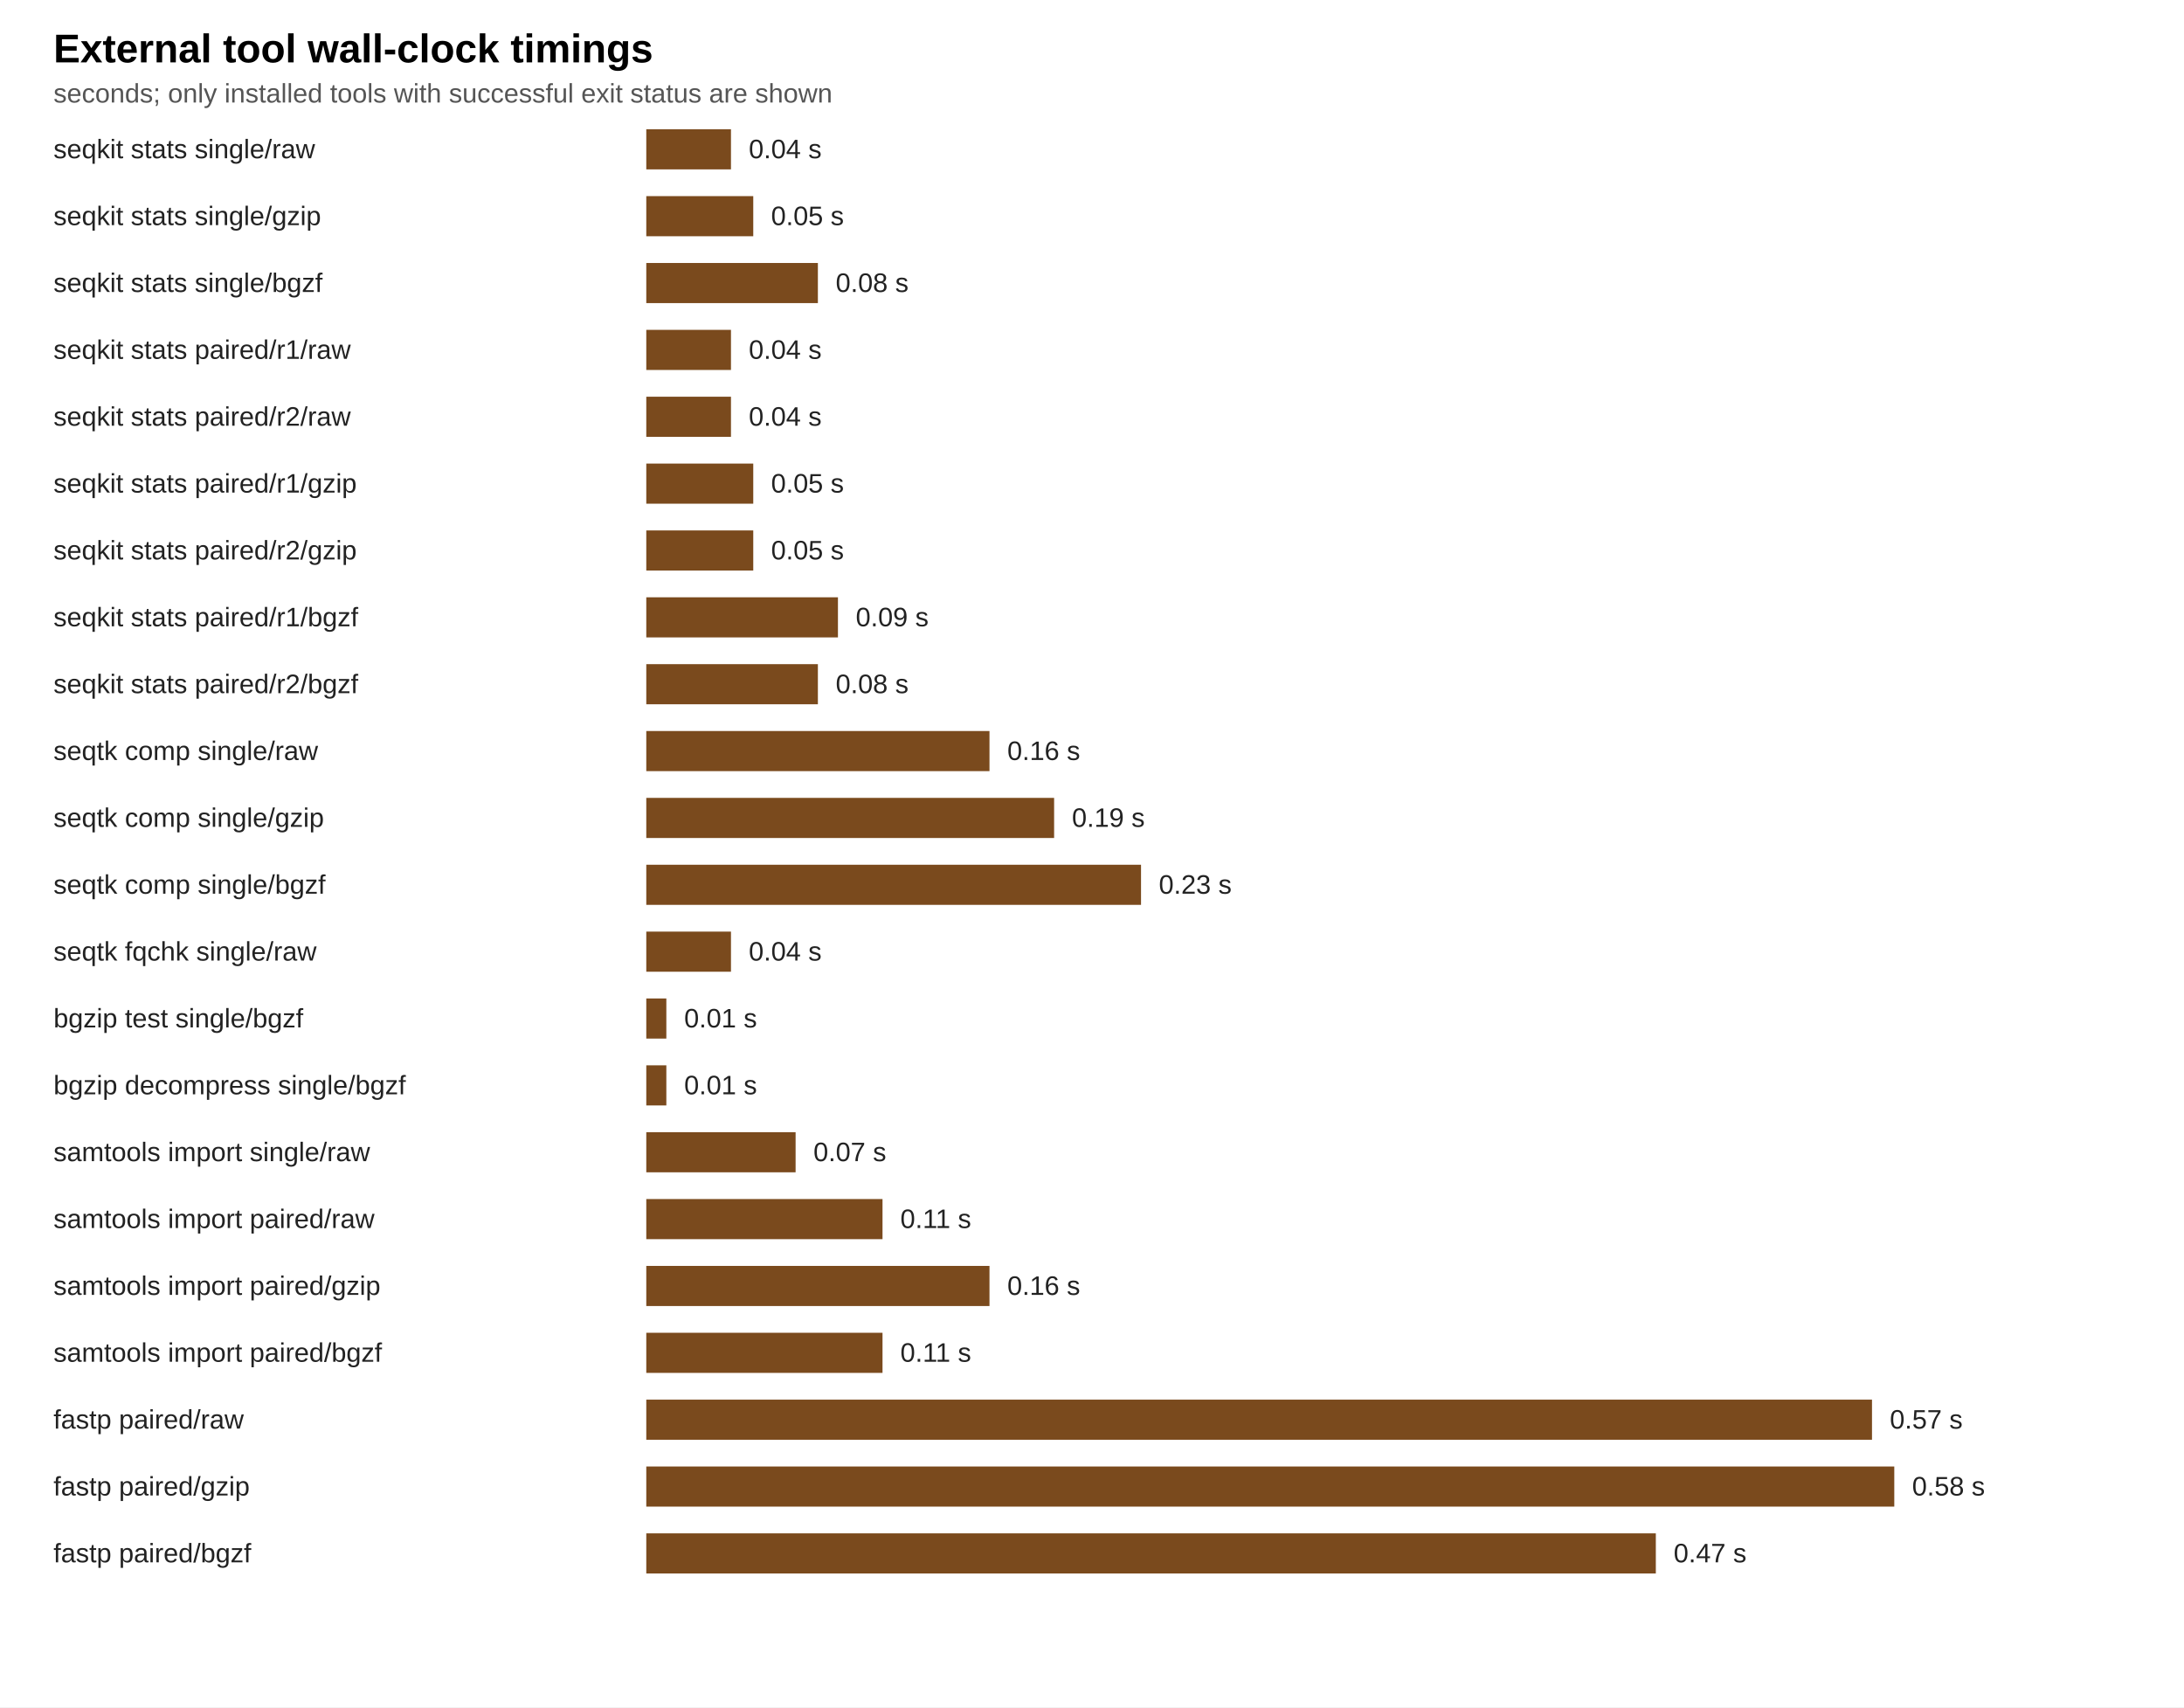
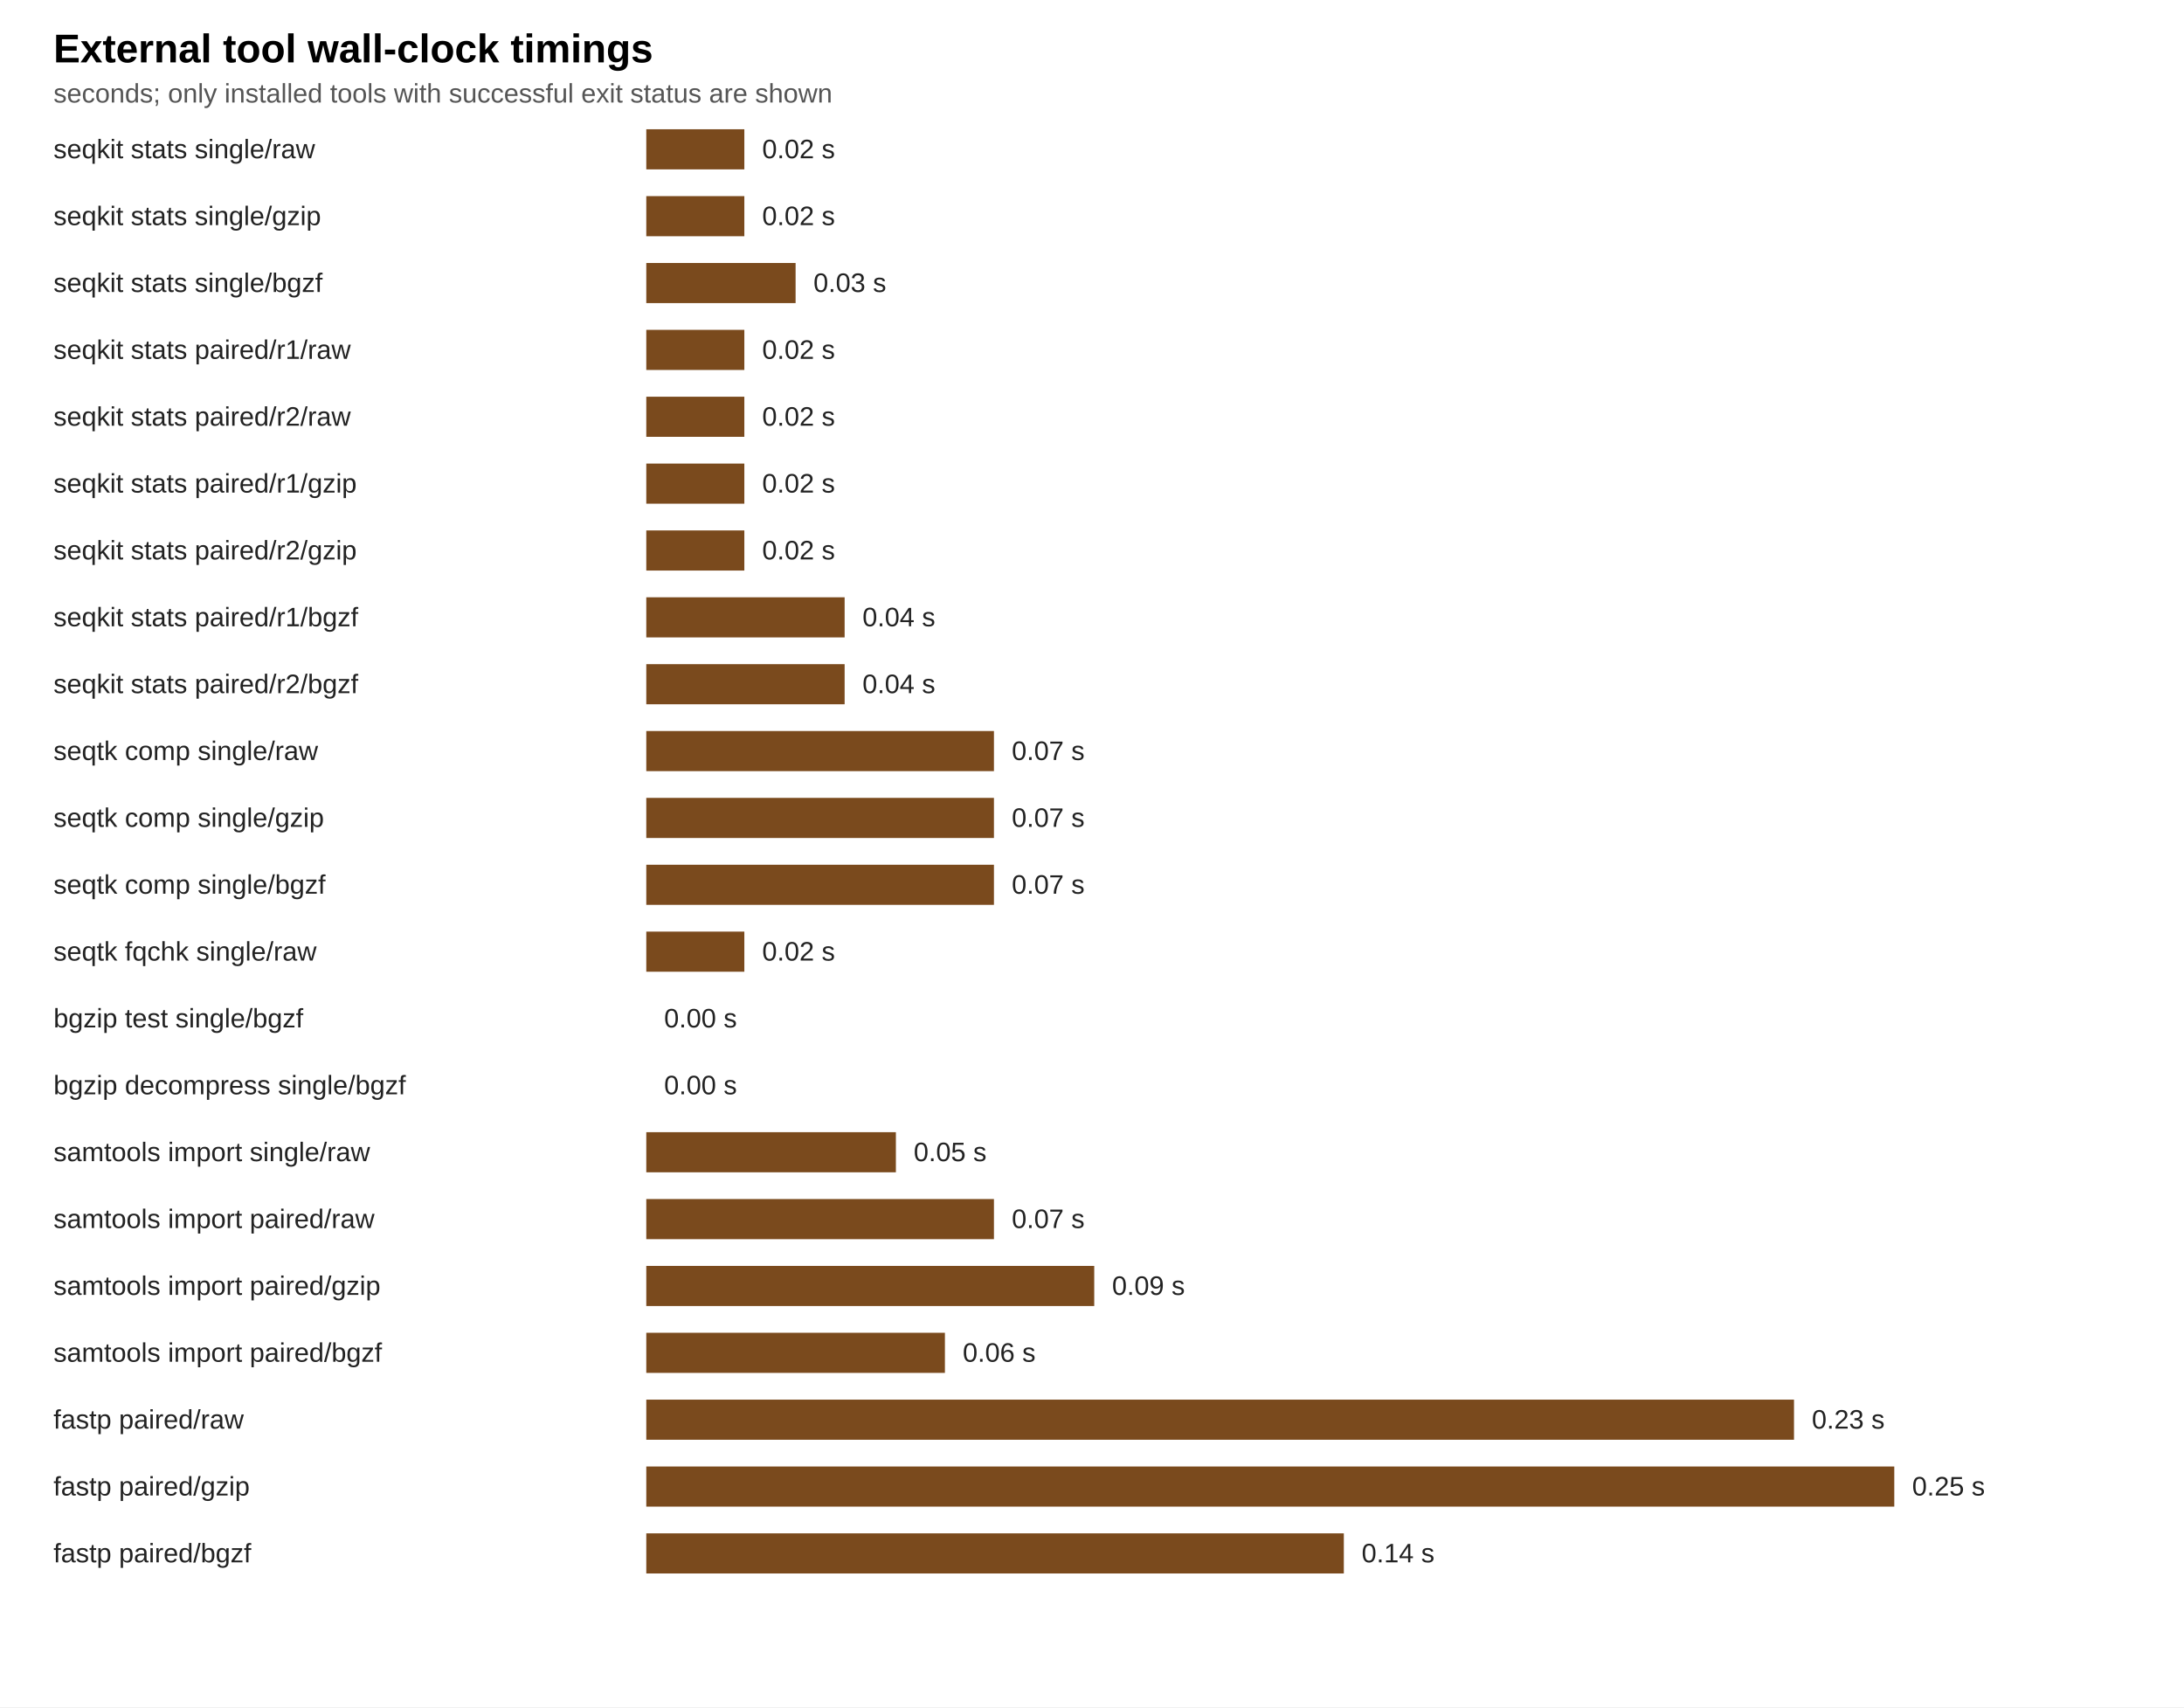
<svg xmlns="http://www.w3.org/2000/svg" width="980" height="766" viewBox="0 0 980 766">
  <rect width="100%" height="100%" fill="white" />
  <text x="24" y="28" font-family="Arial, sans-serif" font-size="18" font-weight="700">External tool wall-clock timings</text>
  <text x="24" y="46" font-family="Arial, sans-serif" font-size="12" fill="#555">seconds; only installed tools with successful exit status are shown</text>
  <text x="24" y="71" font-family="Arial, sans-serif" font-size="12" fill="#222">seqkit stats single/raw</text>
-   <rect x="290" y="58" width="38" height="18" fill="#7a4a1d" />
-   <text x="336" y="71" font-family="Arial, sans-serif" font-size="12" fill="#222">0.04 s</text>
+   <rect x="290" y="58" width="44" height="18" fill="#7a4a1d" />
+   <text x="342" y="71" font-family="Arial, sans-serif" font-size="12" fill="#222">0.02 s</text>
  <text x="24" y="101" font-family="Arial, sans-serif" font-size="12" fill="#222">seqkit stats single/gzip</text>
-   <rect x="290" y="88" width="48" height="18" fill="#7a4a1d" />
-   <text x="346" y="101" font-family="Arial, sans-serif" font-size="12" fill="#222">0.05 s</text>
+   <rect x="290" y="88" width="44" height="18" fill="#7a4a1d" />
+   <text x="342" y="101" font-family="Arial, sans-serif" font-size="12" fill="#222">0.02 s</text>
  <text x="24" y="131" font-family="Arial, sans-serif" font-size="12" fill="#222">seqkit stats single/bgzf</text>
-   <rect x="290" y="118" width="77" height="18" fill="#7a4a1d" />
-   <text x="375" y="131" font-family="Arial, sans-serif" font-size="12" fill="#222">0.08 s</text>
+   <rect x="290" y="118" width="67" height="18" fill="#7a4a1d" />
+   <text x="365" y="131" font-family="Arial, sans-serif" font-size="12" fill="#222">0.03 s</text>
  <text x="24" y="161" font-family="Arial, sans-serif" font-size="12" fill="#222">seqkit stats paired/r1/raw</text>
-   <rect x="290" y="148" width="38" height="18" fill="#7a4a1d" />
-   <text x="336" y="161" font-family="Arial, sans-serif" font-size="12" fill="#222">0.04 s</text>
+   <rect x="290" y="148" width="44" height="18" fill="#7a4a1d" />
+   <text x="342" y="161" font-family="Arial, sans-serif" font-size="12" fill="#222">0.02 s</text>
  <text x="24" y="191" font-family="Arial, sans-serif" font-size="12" fill="#222">seqkit stats paired/r2/raw</text>
-   <rect x="290" y="178" width="38" height="18" fill="#7a4a1d" />
-   <text x="336" y="191" font-family="Arial, sans-serif" font-size="12" fill="#222">0.04 s</text>
+   <rect x="290" y="178" width="44" height="18" fill="#7a4a1d" />
+   <text x="342" y="191" font-family="Arial, sans-serif" font-size="12" fill="#222">0.02 s</text>
  <text x="24" y="221" font-family="Arial, sans-serif" font-size="12" fill="#222">seqkit stats paired/r1/gzip</text>
-   <rect x="290" y="208" width="48" height="18" fill="#7a4a1d" />
-   <text x="346" y="221" font-family="Arial, sans-serif" font-size="12" fill="#222">0.05 s</text>
+   <rect x="290" y="208" width="44" height="18" fill="#7a4a1d" />
+   <text x="342" y="221" font-family="Arial, sans-serif" font-size="12" fill="#222">0.02 s</text>
  <text x="24" y="251" font-family="Arial, sans-serif" font-size="12" fill="#222">seqkit stats paired/r2/gzip</text>
-   <rect x="290" y="238" width="48" height="18" fill="#7a4a1d" />
-   <text x="346" y="251" font-family="Arial, sans-serif" font-size="12" fill="#222">0.05 s</text>
+   <rect x="290" y="238" width="44" height="18" fill="#7a4a1d" />
+   <text x="342" y="251" font-family="Arial, sans-serif" font-size="12" fill="#222">0.02 s</text>
  <text x="24" y="281" font-family="Arial, sans-serif" font-size="12" fill="#222">seqkit stats paired/r1/bgzf</text>
-   <rect x="290" y="268" width="86" height="18" fill="#7a4a1d" />
-   <text x="384" y="281" font-family="Arial, sans-serif" font-size="12" fill="#222">0.09 s</text>
+   <rect x="290" y="268" width="89" height="18" fill="#7a4a1d" />
+   <text x="387" y="281" font-family="Arial, sans-serif" font-size="12" fill="#222">0.04 s</text>
  <text x="24" y="311" font-family="Arial, sans-serif" font-size="12" fill="#222">seqkit stats paired/r2/bgzf</text>
-   <rect x="290" y="298" width="77" height="18" fill="#7a4a1d" />
-   <text x="375" y="311" font-family="Arial, sans-serif" font-size="12" fill="#222">0.08 s</text>
+   <rect x="290" y="298" width="89" height="18" fill="#7a4a1d" />
+   <text x="387" y="311" font-family="Arial, sans-serif" font-size="12" fill="#222">0.04 s</text>
  <text x="24" y="341" font-family="Arial, sans-serif" font-size="12" fill="#222">seqtk comp single/raw</text>
-   <rect x="290" y="328" width="154" height="18" fill="#7a4a1d" />
-   <text x="452" y="341" font-family="Arial, sans-serif" font-size="12" fill="#222">0.16 s</text>
+   <rect x="290" y="328" width="156" height="18" fill="#7a4a1d" />
+   <text x="454" y="341" font-family="Arial, sans-serif" font-size="12" fill="#222">0.07 s</text>
  <text x="24" y="371" font-family="Arial, sans-serif" font-size="12" fill="#222">seqtk comp single/gzip</text>
-   <rect x="290" y="358" width="183" height="18" fill="#7a4a1d" />
-   <text x="481" y="371" font-family="Arial, sans-serif" font-size="12" fill="#222">0.19 s</text>
+   <rect x="290" y="358" width="156" height="18" fill="#7a4a1d" />
+   <text x="454" y="371" font-family="Arial, sans-serif" font-size="12" fill="#222">0.07 s</text>
  <text x="24" y="401" font-family="Arial, sans-serif" font-size="12" fill="#222">seqtk comp single/bgzf</text>
-   <rect x="290" y="388" width="222" height="18" fill="#7a4a1d" />
-   <text x="520" y="401" font-family="Arial, sans-serif" font-size="12" fill="#222">0.23 s</text>
+   <rect x="290" y="388" width="156" height="18" fill="#7a4a1d" />
+   <text x="454" y="401" font-family="Arial, sans-serif" font-size="12" fill="#222">0.07 s</text>
  <text x="24" y="431" font-family="Arial, sans-serif" font-size="12" fill="#222">seqtk fqchk single/raw</text>
-   <rect x="290" y="418" width="38" height="18" fill="#7a4a1d" />
-   <text x="336" y="431" font-family="Arial, sans-serif" font-size="12" fill="#222">0.04 s</text>
+   <rect x="290" y="418" width="44" height="18" fill="#7a4a1d" />
+   <text x="342" y="431" font-family="Arial, sans-serif" font-size="12" fill="#222">0.02 s</text>
  <text x="24" y="461" font-family="Arial, sans-serif" font-size="12" fill="#222">bgzip test single/bgzf</text>
-   <rect x="290" y="448" width="9" height="18" fill="#7a4a1d" />
-   <text x="307" y="461" font-family="Arial, sans-serif" font-size="12" fill="#222">0.01 s</text>
+   <rect x="290" y="448" width="0" height="18" fill="#7a4a1d" />
+   <text x="298" y="461" font-family="Arial, sans-serif" font-size="12" fill="#222">0.00 s</text>
  <text x="24" y="491" font-family="Arial, sans-serif" font-size="12" fill="#222">bgzip decompress single/bgzf</text>
-   <rect x="290" y="478" width="9" height="18" fill="#7a4a1d" />
-   <text x="307" y="491" font-family="Arial, sans-serif" font-size="12" fill="#222">0.01 s</text>
+   <rect x="290" y="478" width="0" height="18" fill="#7a4a1d" />
+   <text x="298" y="491" font-family="Arial, sans-serif" font-size="12" fill="#222">0.00 s</text>
  <text x="24" y="521" font-family="Arial, sans-serif" font-size="12" fill="#222">samtools import single/raw</text>
-   <rect x="290" y="508" width="67" height="18" fill="#7a4a1d" />
-   <text x="365" y="521" font-family="Arial, sans-serif" font-size="12" fill="#222">0.07 s</text>
+   <rect x="290" y="508" width="112" height="18" fill="#7a4a1d" />
+   <text x="410" y="521" font-family="Arial, sans-serif" font-size="12" fill="#222">0.05 s</text>
  <text x="24" y="551" font-family="Arial, sans-serif" font-size="12" fill="#222">samtools import paired/raw</text>
-   <rect x="290" y="538" width="106" height="18" fill="#7a4a1d" />
-   <text x="404" y="551" font-family="Arial, sans-serif" font-size="12" fill="#222">0.11 s</text>
+   <rect x="290" y="538" width="156" height="18" fill="#7a4a1d" />
+   <text x="454" y="551" font-family="Arial, sans-serif" font-size="12" fill="#222">0.07 s</text>
  <text x="24" y="581" font-family="Arial, sans-serif" font-size="12" fill="#222">samtools import paired/gzip</text>
-   <rect x="290" y="568" width="154" height="18" fill="#7a4a1d" />
-   <text x="452" y="581" font-family="Arial, sans-serif" font-size="12" fill="#222">0.16 s</text>
+   <rect x="290" y="568" width="201" height="18" fill="#7a4a1d" />
+   <text x="499" y="581" font-family="Arial, sans-serif" font-size="12" fill="#222">0.09 s</text>
  <text x="24" y="611" font-family="Arial, sans-serif" font-size="12" fill="#222">samtools import paired/bgzf</text>
-   <rect x="290" y="598" width="106" height="18" fill="#7a4a1d" />
-   <text x="404" y="611" font-family="Arial, sans-serif" font-size="12" fill="#222">0.11 s</text>
+   <rect x="290" y="598" width="134" height="18" fill="#7a4a1d" />
+   <text x="432" y="611" font-family="Arial, sans-serif" font-size="12" fill="#222">0.06 s</text>
  <text x="24" y="641" font-family="Arial, sans-serif" font-size="12" fill="#222">fastp paired/raw</text>
-   <rect x="290" y="628" width="550" height="18" fill="#7a4a1d" />
-   <text x="848" y="641" font-family="Arial, sans-serif" font-size="12" fill="#222">0.57 s</text>
+   <rect x="290" y="628" width="515" height="18" fill="#7a4a1d" />
+   <text x="813" y="641" font-family="Arial, sans-serif" font-size="12" fill="#222">0.23 s</text>
  <text x="24" y="671" font-family="Arial, sans-serif" font-size="12" fill="#222">fastp paired/gzip</text>
  <rect x="290" y="658" width="560" height="18" fill="#7a4a1d" />
-   <text x="858" y="671" font-family="Arial, sans-serif" font-size="12" fill="#222">0.58 s</text>
+   <text x="858" y="671" font-family="Arial, sans-serif" font-size="12" fill="#222">0.25 s</text>
  <text x="24" y="701" font-family="Arial, sans-serif" font-size="12" fill="#222">fastp paired/bgzf</text>
-   <rect x="290" y="688" width="453" height="18" fill="#7a4a1d" />
-   <text x="751" y="701" font-family="Arial, sans-serif" font-size="12" fill="#222">0.47 s</text>
+   <rect x="290" y="688" width="313" height="18" fill="#7a4a1d" />
+   <text x="611" y="701" font-family="Arial, sans-serif" font-size="12" fill="#222">0.14 s</text>
</svg>
